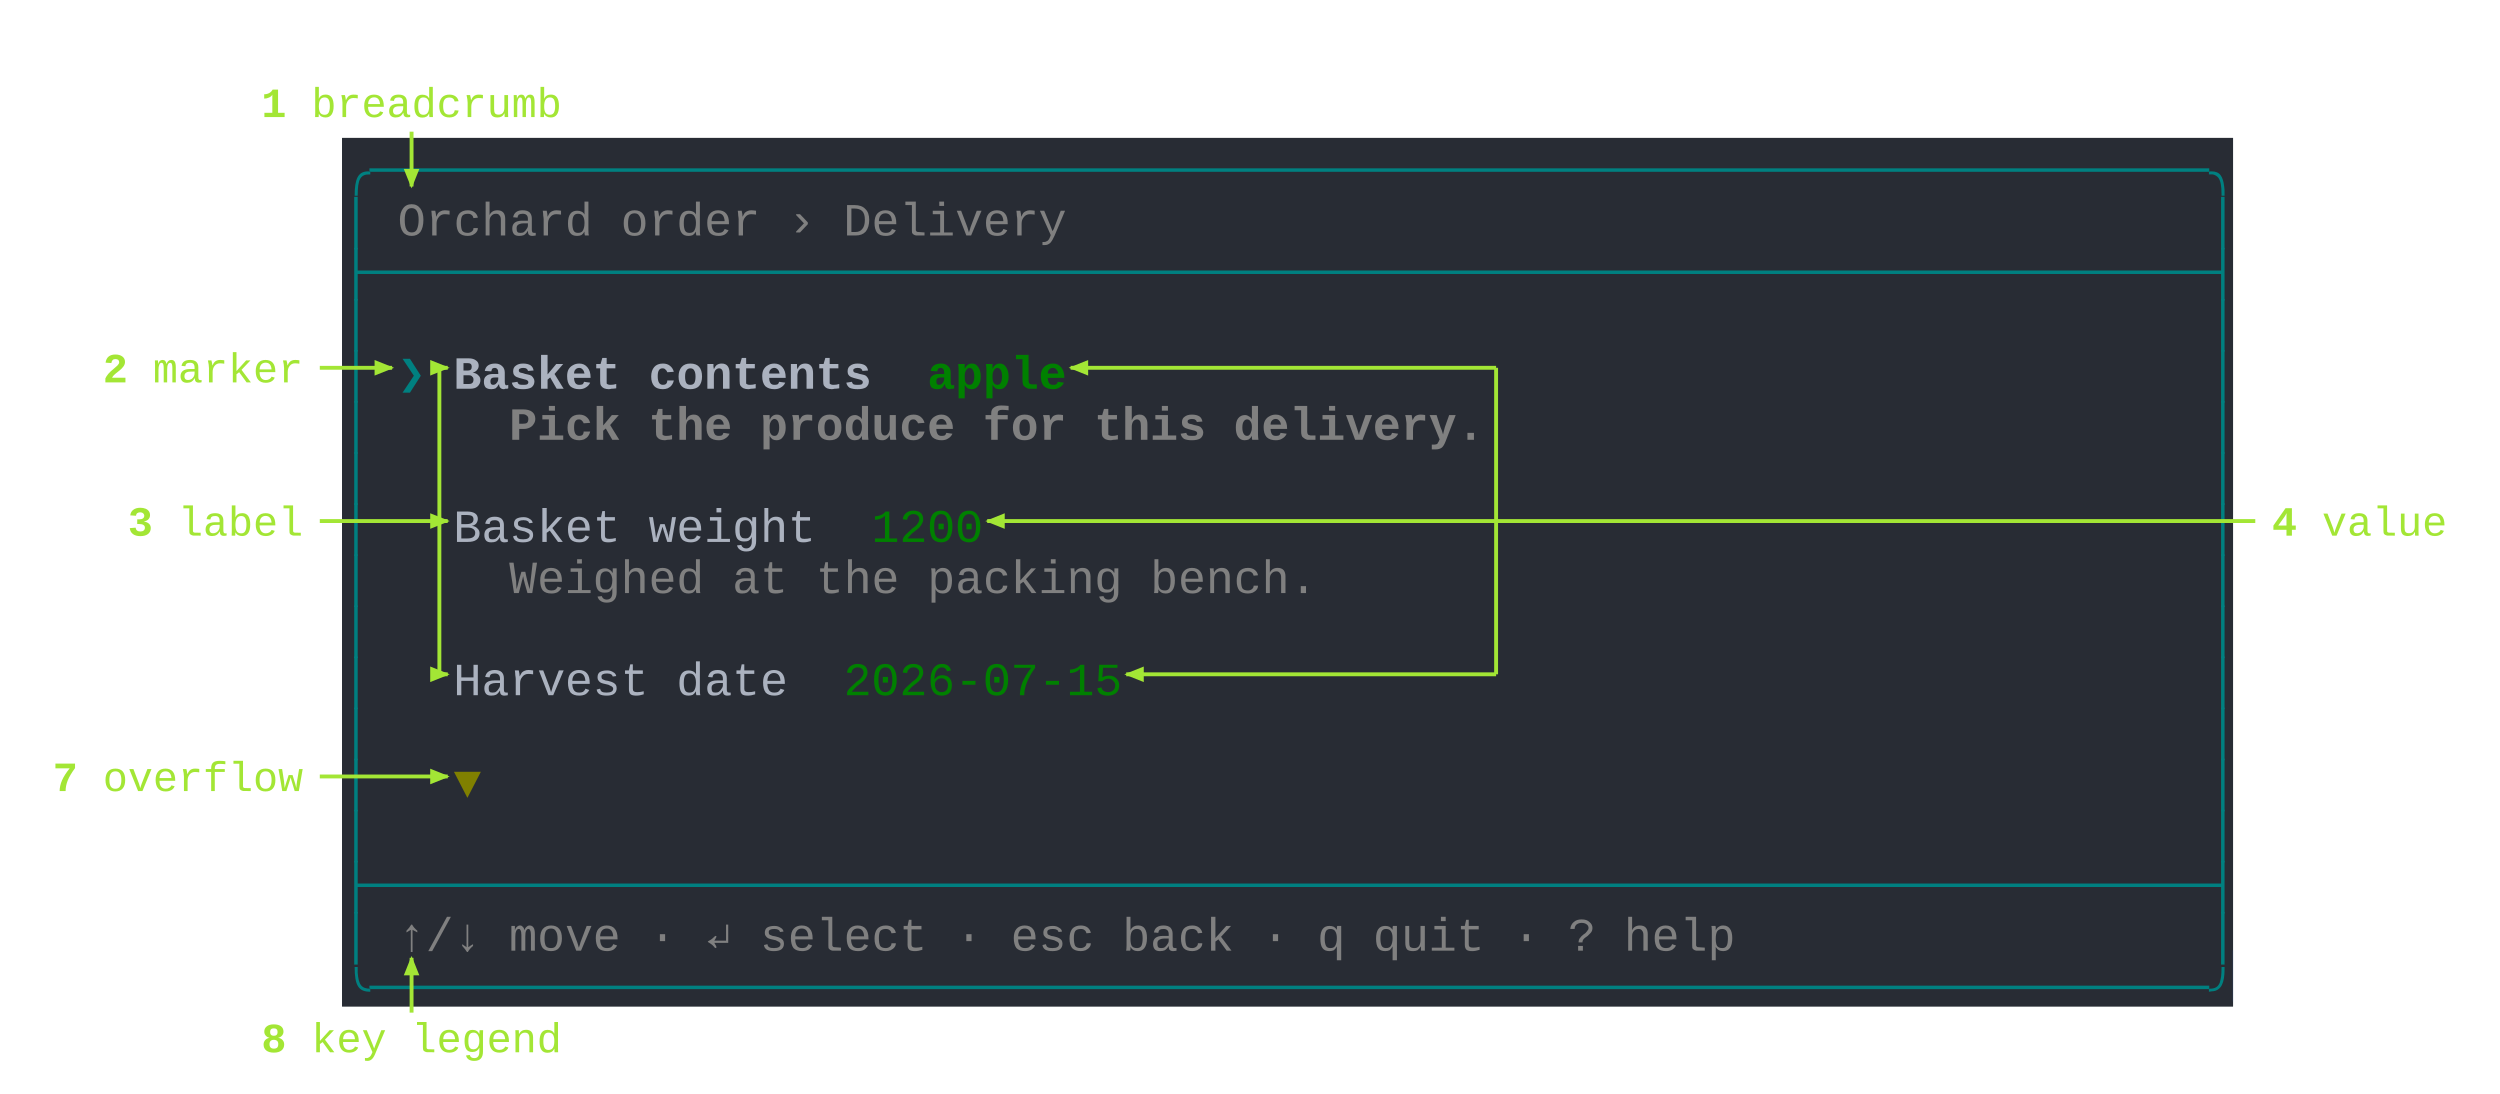
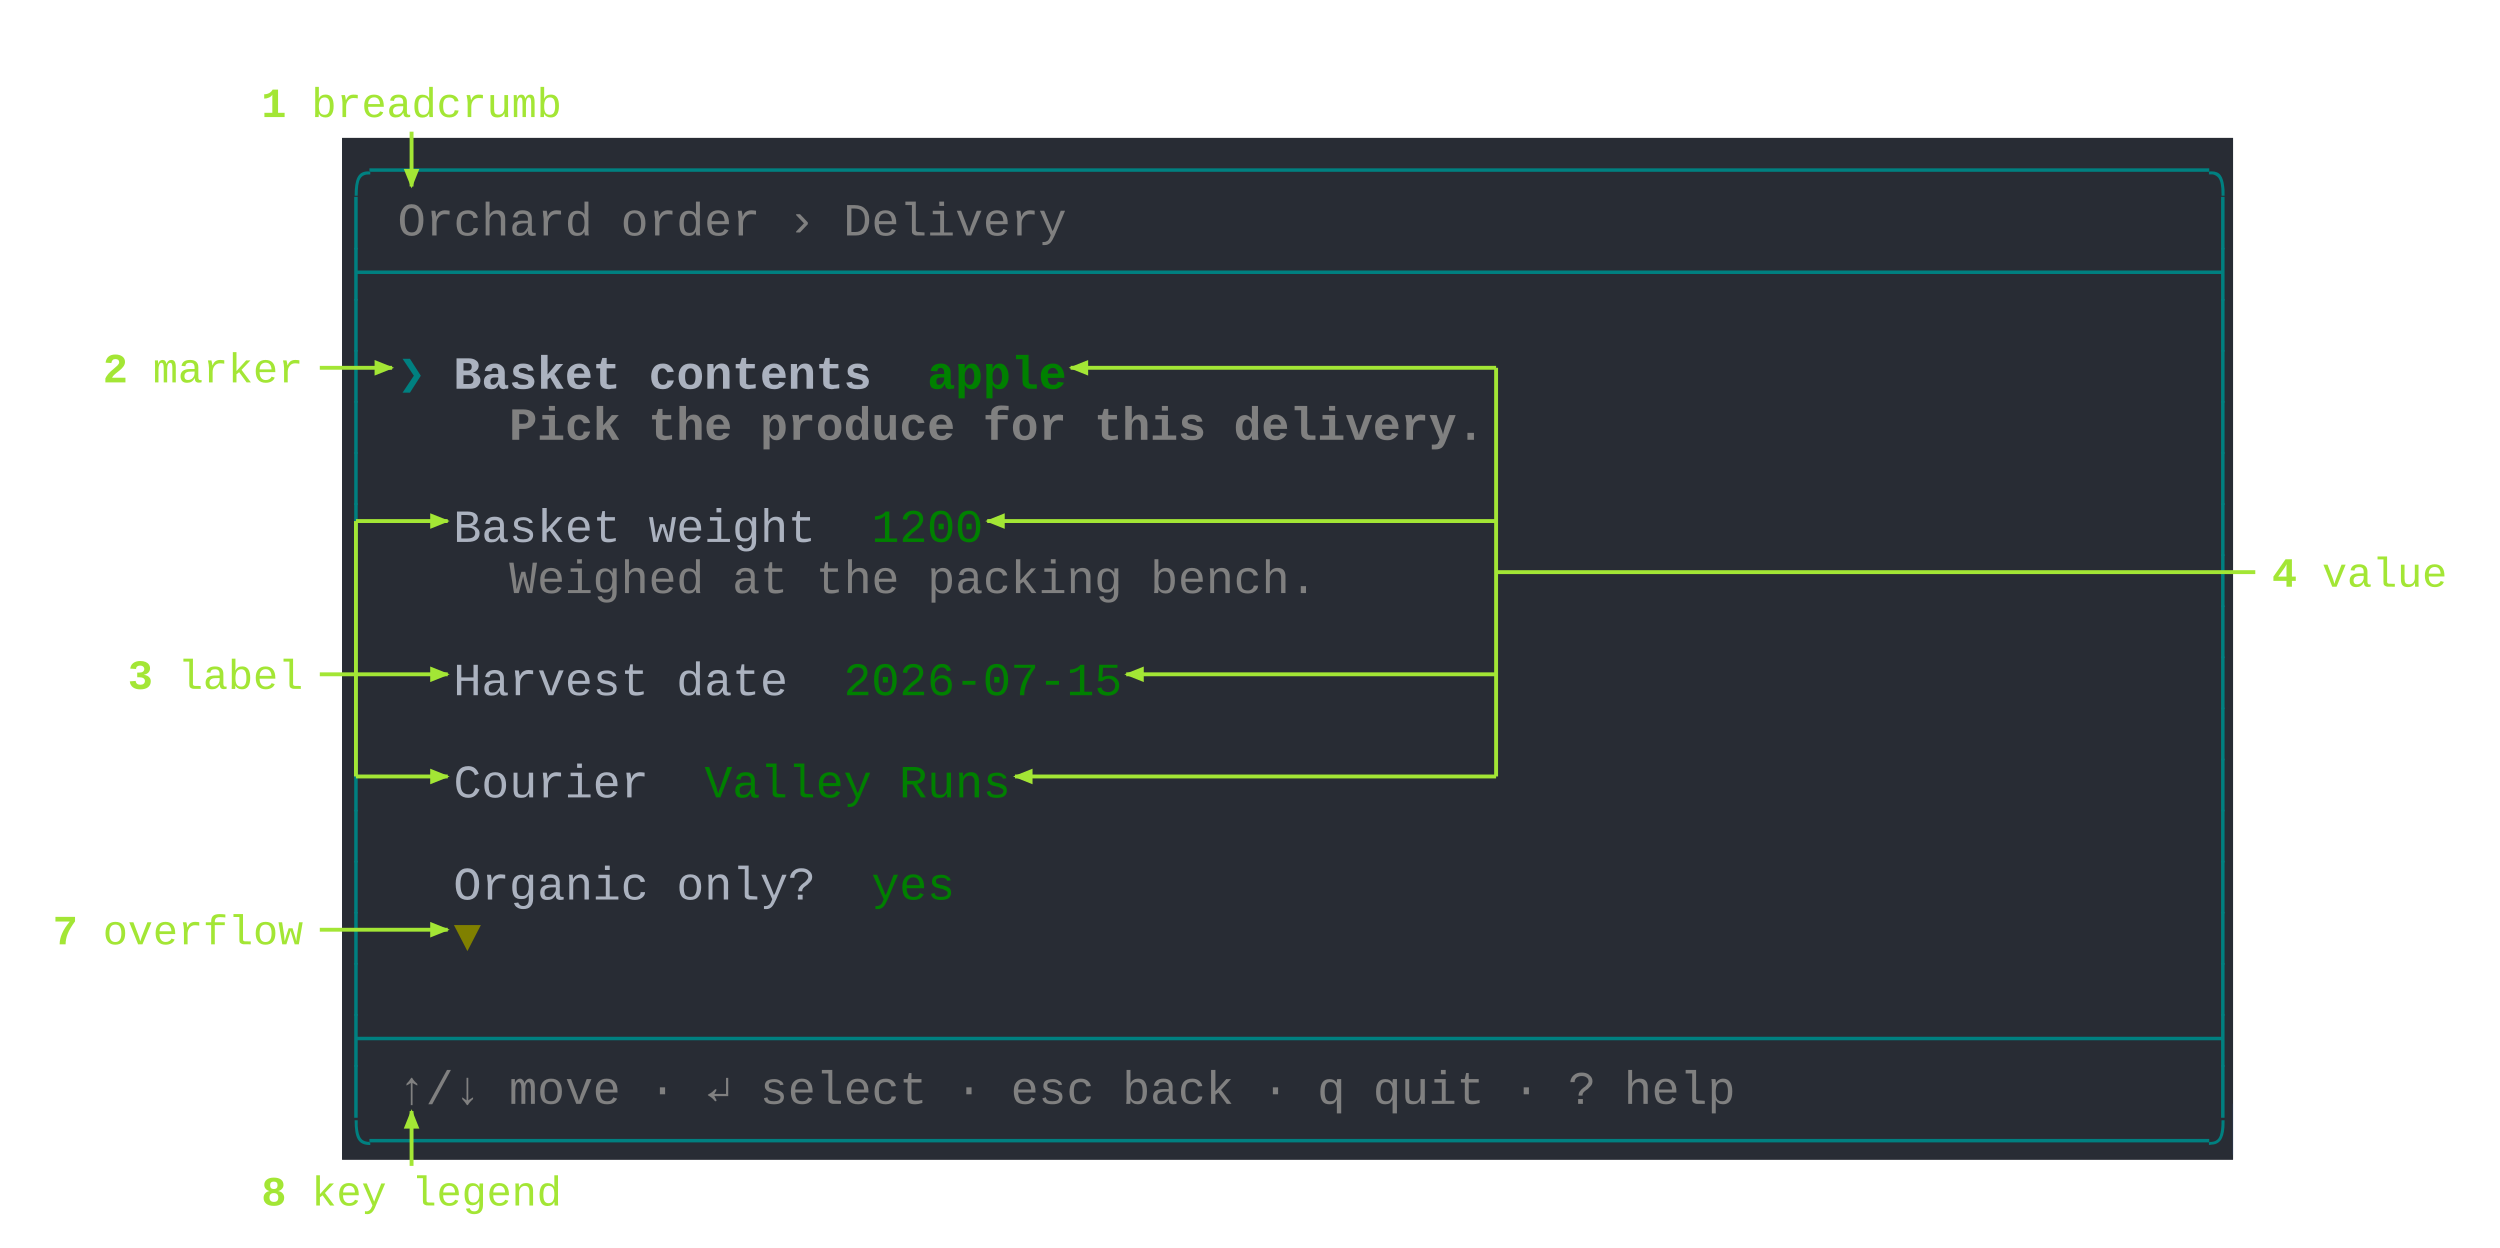
- <svg xmlns="http://www.w3.org/2000/svg" xmlns:xlink="http://www.w3.org/1999/xlink" width="899.00" height="393.39">
+ <svg xmlns="http://www.w3.org/2000/svg" xmlns:xlink="http://www.w3.org/1999/xlink" width="899.00" height="448.50">
  <defs>
    <marker id="anatomy-arrow" viewBox="0 0 10 10" refX="9" refY="5" markerWidth="5" markerHeight="5" orient="auto-start-reverse">
      <path d="M 0 1 L 10 5 L 0 9 z" fill="rgb(163,230,53)" />
    </marker>
  </defs>
  <g transform="translate(123.00,49.60)">
-     <svg width="680" height="312.29">
-       <rect width="680" height="312.29" rx="0" ry="0" class="a" />
-       <svg height="312.29" viewBox="0 0 68 31.229" width="680">
+     <svg width="680" height="367.4">
+       <rect width="680" height="367.4" rx="0" ry="0" class="a" />
+       <svg height="367.4" viewBox="0 0 68 36.74" width="680">
        <style>.a{fill:rgb(40,44,52)}.b{font-family:Consolas,"Courier New",Courier,"Liberation Mono",monospace}.c{fill:rgb(0,128,128);white-space:pre}.d{fill:transparent}.e{fill:rgb(82,139,255)}.f{fill:rgb(128,128,128);white-space:pre}.g{fill:rgb(0,128,128);font-weight:bold;white-space:pre}.h{fill:rgb(171,178,191);font-weight:bold;white-space:pre}.i{fill:rgb(0,128,0);font-weight:bold;white-space:pre}.j{fill:rgb(128,128,128);font-weight:bold;white-space:pre}.k{fill:rgb(171,178,191);white-space:pre}.l{fill:rgb(0,128,0);white-space:pre}.m{fill:rgb(128,128,0);font-weight:bold;white-space:pre}</style>
        <g font-family="Consolas, &quot;Courier New&quot;, Courier, &quot;Liberation Mono&quot;, monospace" font-size="1.67" class="b">
          <defs>
            <symbol id="1">
              <text x="0" y="1.67" class="c" textLength="68.136" lengthAdjust="spacingAndGlyphs">├──────────────────────────────────────────────────────────────────┤</text>
            </symbol>
            <symbol id="2">
              <text x="0" y="1.67" class="c" textLength="1.002" lengthAdjust="spacingAndGlyphs">│</text>
              <text x="67.134" y="1.67" class="c" textLength="1.002" lengthAdjust="spacingAndGlyphs">│</text>
            </symbol>
            <symbol id="a">
-               <rect height="17" width="68" x="0" y="0" class="d" />
+               <rect height="20" width="68" x="0" y="0" class="d" />
            </symbol>
            <symbol id="b">
              <rect height="1.837" width="1.102" class="e" />
            </symbol>
          </defs>
-           <rect height="31.229" width="68" class="a" />
+           <rect height="36.74" width="68" class="a" />
          <svg x="0" y="0" width="68">
            <svg x="0">
              <use xlink:href="#a" />
-               <use xlink:href="#b" x="67.996" y="29.217" />
+               <use xlink:href="#b" x="67.996" y="34.728" />
              <text x="0" y="1.67" class="c" textLength="68.136" lengthAdjust="spacingAndGlyphs">╭──────────────────────────────────────────────────────────────────╮</text>
              <text x="0" y="3.507" class="c" textLength="1.002" lengthAdjust="spacingAndGlyphs">│</text>
              <text x="2.004" y="3.507" class="f" textLength="7.014" lengthAdjust="spacingAndGlyphs">Orchard</text>
              <text x="10.02" y="3.507" class="f" textLength="5.01" lengthAdjust="spacingAndGlyphs">order</text>
              <text x="16.032" y="3.507" class="f" textLength="1.002" lengthAdjust="spacingAndGlyphs">›</text>
              <text x="18.036" y="3.507" class="f" textLength="8.016" lengthAdjust="spacingAndGlyphs">Delivery</text>
              <text x="67.134" y="3.507" class="c" textLength="1.002" lengthAdjust="spacingAndGlyphs">│</text>
              <use xlink:href="#1" y="3.674" />
              <use xlink:href="#2" y="5.511" />
              <text x="0" y="9.018" class="c" textLength="1.002" lengthAdjust="spacingAndGlyphs">│</text>
              <text x="2.004" y="9.018" class="g" textLength="1.002" lengthAdjust="spacingAndGlyphs">❯</text>
              <text x="4.008" y="9.018" class="h" textLength="6.012" lengthAdjust="spacingAndGlyphs">Basket</text>
              <text x="11.022" y="9.018" class="h" textLength="8.016" lengthAdjust="spacingAndGlyphs">contents</text>
              <text x="21.042" y="9.018" class="i" textLength="5.01" lengthAdjust="spacingAndGlyphs">apple</text>
              <text x="67.134" y="9.018" class="c" textLength="1.002" lengthAdjust="spacingAndGlyphs">│</text>
              <text x="0" y="10.855" class="c" textLength="1.002" lengthAdjust="spacingAndGlyphs">│</text>
              <text x="6.012" y="10.855" class="j" textLength="4.008" lengthAdjust="spacingAndGlyphs">Pick</text>
              <text x="11.022" y="10.855" class="j" textLength="3.006" lengthAdjust="spacingAndGlyphs">the</text>
              <text x="15.03" y="10.855" class="j" textLength="7.014" lengthAdjust="spacingAndGlyphs">produce</text>
              <text x="23.046" y="10.855" class="j" textLength="3.006" lengthAdjust="spacingAndGlyphs">for</text>
              <text x="27.054" y="10.855" class="j" textLength="4.008" lengthAdjust="spacingAndGlyphs">this</text>
              <text x="32.064" y="10.855" class="j" textLength="9.018" lengthAdjust="spacingAndGlyphs">delivery.</text>
              <text x="67.134" y="10.855" class="c" textLength="1.002" lengthAdjust="spacingAndGlyphs">│</text>
              <use xlink:href="#2" y="11.022" />
              <text x="0" y="14.529" class="c" textLength="1.002" lengthAdjust="spacingAndGlyphs">│</text>
              <text x="4.008" y="14.529" class="k" textLength="6.012" lengthAdjust="spacingAndGlyphs">Basket</text>
              <text x="11.022" y="14.529" class="k" textLength="6.012" lengthAdjust="spacingAndGlyphs">weight</text>
              <text x="19.038" y="14.529" class="l" textLength="4.008" lengthAdjust="spacingAndGlyphs">1200</text>
              <text x="67.134" y="14.529" class="c" textLength="1.002" lengthAdjust="spacingAndGlyphs">│</text>
              <text x="0" y="16.366" class="c" textLength="1.002" lengthAdjust="spacingAndGlyphs">│</text>
              <text x="6.012" y="16.366" class="f" textLength="7.014" lengthAdjust="spacingAndGlyphs">Weighed</text>
              <text x="14.028" y="16.366" class="f" textLength="2.004" lengthAdjust="spacingAndGlyphs">at</text>
              <text x="17.034" y="16.366" class="f" textLength="3.006" lengthAdjust="spacingAndGlyphs">the</text>
              <text x="21.042" y="16.366" class="f" textLength="7.014" lengthAdjust="spacingAndGlyphs">packing</text>
              <text x="29.058" y="16.366" class="f" textLength="6.012" lengthAdjust="spacingAndGlyphs">bench.</text>
              <text x="67.134" y="16.366" class="c" textLength="1.002" lengthAdjust="spacingAndGlyphs">│</text>
              <use xlink:href="#2" y="16.533" />
              <text x="0" y="20.04" class="c" textLength="1.002" lengthAdjust="spacingAndGlyphs">│</text>
              <text x="4.008" y="20.04" class="k" textLength="7.014" lengthAdjust="spacingAndGlyphs">Harvest</text>
              <text x="12.024" y="20.04" class="k" textLength="4.008" lengthAdjust="spacingAndGlyphs">date</text>
              <text x="18.036" y="20.04" class="l" textLength="10.02" lengthAdjust="spacingAndGlyphs">2026-07-15</text>
              <text x="67.134" y="20.04" class="c" textLength="1.002" lengthAdjust="spacingAndGlyphs">│</text>
              <use xlink:href="#2" y="20.207" />
              <text x="0" y="23.714" class="c" textLength="1.002" lengthAdjust="spacingAndGlyphs">│</text>
-               <text x="4.008" y="23.714" class="m" textLength="1.002" lengthAdjust="spacingAndGlyphs">▼</text>
+               <text x="4.008" y="23.714" class="k" textLength="7.014" lengthAdjust="spacingAndGlyphs">Courier</text>
+               <text x="13.026" y="23.714" class="l" textLength="6.012" lengthAdjust="spacingAndGlyphs">Valley</text>
+               <text x="20.04" y="23.714" class="l" textLength="4.008" lengthAdjust="spacingAndGlyphs">Runs</text>
              <text x="67.134" y="23.714" class="c" textLength="1.002" lengthAdjust="spacingAndGlyphs">│</text>
              <use xlink:href="#2" y="23.881" />
-               <use xlink:href="#1" y="25.718" />
+               <text x="0" y="27.388" class="c" textLength="1.002" lengthAdjust="spacingAndGlyphs">│</text>
+               <text x="4.008" y="27.388" class="k" textLength="7.014" lengthAdjust="spacingAndGlyphs">Organic</text>
+               <text x="12.024" y="27.388" class="k" textLength="5.01" lengthAdjust="spacingAndGlyphs">only?</text>
+               <text x="19.038" y="27.388" class="l" textLength="3.006" lengthAdjust="spacingAndGlyphs">yes</text>
+               <text x="67.134" y="27.388" class="c" textLength="1.002" lengthAdjust="spacingAndGlyphs">│</text>
              <text x="0" y="29.225" class="c" textLength="1.002" lengthAdjust="spacingAndGlyphs">│</text>
-               <text x="2.004" y="29.225" class="f" textLength="3.006" lengthAdjust="spacingAndGlyphs">↑/↓</text>
-               <text x="6.012" y="29.225" class="f" textLength="4.008" lengthAdjust="spacingAndGlyphs">move</text>
-               <text x="11.022" y="29.225" class="f" textLength="1.002" lengthAdjust="spacingAndGlyphs">·</text>
-               <text x="13.026" y="29.225" class="f" textLength="1.002" lengthAdjust="spacingAndGlyphs">↵</text>
-               <text x="15.03" y="29.225" class="f" textLength="6.012" lengthAdjust="spacingAndGlyphs">select</text>
-               <text x="22.044" y="29.225" class="f" textLength="1.002" lengthAdjust="spacingAndGlyphs">·</text>
-               <text x="24.048" y="29.225" class="f" textLength="3.006" lengthAdjust="spacingAndGlyphs">esc</text>
-               <text x="28.056" y="29.225" class="f" textLength="4.008" lengthAdjust="spacingAndGlyphs">back</text>
-               <text x="33.066" y="29.225" class="f" textLength="1.002" lengthAdjust="spacingAndGlyphs">·</text>
-               <text x="35.07" y="29.225" class="f" textLength="1.002" lengthAdjust="spacingAndGlyphs">q</text>
-               <text x="37.074" y="29.225" class="f" textLength="4.008" lengthAdjust="spacingAndGlyphs">quit</text>
-               <text x="42.084" y="29.225" class="f" textLength="1.002" lengthAdjust="spacingAndGlyphs">·</text>
-               <text x="44.088" y="29.225" class="f" textLength="1.002" lengthAdjust="spacingAndGlyphs">?</text>
-               <text x="46.092" y="29.225" class="f" textLength="4.008" lengthAdjust="spacingAndGlyphs">help</text>
+               <text x="4.008" y="29.225" class="m" textLength="1.002" lengthAdjust="spacingAndGlyphs">▼</text>
              <text x="67.134" y="29.225" class="c" textLength="1.002" lengthAdjust="spacingAndGlyphs">│</text>
-               <text x="0" y="31.062" class="c" textLength="68.136" lengthAdjust="spacingAndGlyphs">╰──────────────────────────────────────────────────────────────────╯</text>
+               <use xlink:href="#2" y="29.392" />
+               <use xlink:href="#1" y="31.229" />
+               <text x="0" y="34.736" class="c" textLength="1.002" lengthAdjust="spacingAndGlyphs">│</text>
+               <text x="2.004" y="34.736" class="f" textLength="3.006" lengthAdjust="spacingAndGlyphs">↑/↓</text>
+               <text x="6.012" y="34.736" class="f" textLength="4.008" lengthAdjust="spacingAndGlyphs">move</text>
+               <text x="11.022" y="34.736" class="f" textLength="1.002" lengthAdjust="spacingAndGlyphs">·</text>
+               <text x="13.026" y="34.736" class="f" textLength="1.002" lengthAdjust="spacingAndGlyphs">↵</text>
+               <text x="15.03" y="34.736" class="f" textLength="6.012" lengthAdjust="spacingAndGlyphs">select</text>
+               <text x="22.044" y="34.736" class="f" textLength="1.002" lengthAdjust="spacingAndGlyphs">·</text>
+               <text x="24.048" y="34.736" class="f" textLength="3.006" lengthAdjust="spacingAndGlyphs">esc</text>
+               <text x="28.056" y="34.736" class="f" textLength="4.008" lengthAdjust="spacingAndGlyphs">back</text>
+               <text x="33.066" y="34.736" class="f" textLength="1.002" lengthAdjust="spacingAndGlyphs">·</text>
+               <text x="35.07" y="34.736" class="f" textLength="1.002" lengthAdjust="spacingAndGlyphs">q</text>
+               <text x="37.074" y="34.736" class="f" textLength="4.008" lengthAdjust="spacingAndGlyphs">quit</text>
+               <text x="42.084" y="34.736" class="f" textLength="1.002" lengthAdjust="spacingAndGlyphs">·</text>
+               <text x="44.088" y="34.736" class="f" textLength="1.002" lengthAdjust="spacingAndGlyphs">?</text>
+               <text x="46.092" y="34.736" class="f" textLength="4.008" lengthAdjust="spacingAndGlyphs">help</text>
+               <text x="67.134" y="34.736" class="c" textLength="1.002" lengthAdjust="spacingAndGlyphs">│</text>
+               <text x="0" y="36.573" class="c" textLength="68.136" lengthAdjust="spacingAndGlyphs">╰──────────────────────────────────────────────────────────────────╯</text>
            </svg>
          </svg>
        </g>
      </svg>
    </svg>
  </g>
  <g>
    <path d="M 148.00 47.35 L 148.00 67.05" fill="none" stroke="rgb(163,230,53)" stroke-width="1.4" marker-end="url(#anatomy-arrow)" />
    <text x="148.00" y="42.10" text-anchor="middle" fill="rgb(163,230,53)" font-family="Consolas, &quot;Courier New&quot;, Courier, monospace" font-size="15.0">
      <tspan font-weight="bold">1</tspan>  breadcrumb</text>
    <path d="M 115.00 132.26 L 117.00 132.26 L 141.00 132.26" fill="none" stroke="rgb(163,230,53)" stroke-width="1.4" stroke-linejoin="round" marker-end="url(#anatomy-arrow)" />
    <text x="109.00" y="137.51" text-anchor="end" fill="rgb(163,230,53)" font-family="Consolas, &quot;Courier New&quot;, Courier, monospace" font-size="15.0">
      <tspan font-weight="bold">2</tspan>  marker</text>
-     <path d="M 158.00 132.26 L 158.00 242.48" fill="none" stroke="rgb(163,230,53)" stroke-width="1.4" />
-     <path d="M 115.00 187.37 L 158.00 187.37" fill="none" stroke="rgb(163,230,53)" stroke-width="1.4" />
-     <path d="M 158.00 132.26 L 161.00 132.26" fill="none" stroke="rgb(163,230,53)" stroke-width="1.4" marker-end="url(#anatomy-arrow)" />
-     <path d="M 158.00 187.37 L 161.00 187.37" fill="none" stroke="rgb(163,230,53)" stroke-width="1.4" marker-end="url(#anatomy-arrow)" />
-     <path d="M 158.00 242.48 L 161.00 242.48" fill="none" stroke="rgb(163,230,53)" stroke-width="1.4" marker-end="url(#anatomy-arrow)" />
-     <text x="109.00" y="192.62" text-anchor="end" fill="rgb(163,230,53)" font-family="Consolas, &quot;Courier New&quot;, Courier, monospace" font-size="15.0">
-       <tspan font-weight="bold">3</tspan>  label</text>
-     <path d="M 538.00 132.26 L 538.00 242.48" fill="none" stroke="rgb(163,230,53)" stroke-width="1.4" />
-     <path d="M 811.00 187.37 L 538.00 187.37" fill="none" stroke="rgb(163,230,53)" stroke-width="1.4" />
+     <path d="M 538.00 132.26 L 538.00 279.22" fill="none" stroke="rgb(163,230,53)" stroke-width="1.4" />
+     <path d="M 811.00 205.74 L 538.00 205.74" fill="none" stroke="rgb(163,230,53)" stroke-width="1.4" />
    <path d="M 538.00 132.26 L 385.00 132.26" fill="none" stroke="rgb(163,230,53)" stroke-width="1.4" marker-end="url(#anatomy-arrow)" />
    <path d="M 538.00 187.37 L 355.00 187.37" fill="none" stroke="rgb(163,230,53)" stroke-width="1.4" marker-end="url(#anatomy-arrow)" />
    <path d="M 538.00 242.48 L 405.00 242.48" fill="none" stroke="rgb(163,230,53)" stroke-width="1.4" marker-end="url(#anatomy-arrow)" />
-     <text x="817.00" y="192.62" text-anchor="start" fill="rgb(163,230,53)" font-family="Consolas, &quot;Courier New&quot;, Courier, monospace" font-size="15.0">
+     <path d="M 538.00 279.22 L 365.00 279.22" fill="none" stroke="rgb(163,230,53)" stroke-width="1.4" marker-end="url(#anatomy-arrow)" />
+     <text x="817.00" y="210.99" text-anchor="start" fill="rgb(163,230,53)" font-family="Consolas, &quot;Courier New&quot;, Courier, monospace" font-size="15.0">
      <tspan font-weight="bold">4</tspan>  value</text>
-     <path d="M 115.00 279.22 L 117.00 279.22 L 161.00 279.22" fill="none" stroke="rgb(163,230,53)" stroke-width="1.4" stroke-linejoin="round" marker-end="url(#anatomy-arrow)" />
-     <text x="109.00" y="284.47" text-anchor="end" fill="rgb(163,230,53)" font-family="Consolas, &quot;Courier New&quot;, Courier, monospace" font-size="15.0">
+     <path d="M 128.00 187.37 L 128.00 279.22" fill="none" stroke="rgb(163,230,53)" stroke-width="1.4" />
+     <path d="M 115.00 242.48 L 128.00 242.48" fill="none" stroke="rgb(163,230,53)" stroke-width="1.4" />
+     <path d="M 128.00 187.37 L 161.00 187.37" fill="none" stroke="rgb(163,230,53)" stroke-width="1.4" marker-end="url(#anatomy-arrow)" />
+     <path d="M 128.00 242.48 L 161.00 242.48" fill="none" stroke="rgb(163,230,53)" stroke-width="1.4" marker-end="url(#anatomy-arrow)" />
+     <path d="M 128.00 279.22 L 161.00 279.22" fill="none" stroke="rgb(163,230,53)" stroke-width="1.4" marker-end="url(#anatomy-arrow)" />
+     <text x="109.00" y="247.73" text-anchor="end" fill="rgb(163,230,53)" font-family="Consolas, &quot;Courier New&quot;, Courier, monospace" font-size="15.0">
+       <tspan font-weight="bold">3</tspan>  label</text>
+     <path d="M 115.00 334.33 L 117.00 334.33 L 161.00 334.33" fill="none" stroke="rgb(163,230,53)" stroke-width="1.4" stroke-linejoin="round" marker-end="url(#anatomy-arrow)" />
+     <text x="109.00" y="339.58" text-anchor="end" fill="rgb(163,230,53)" font-family="Consolas, &quot;Courier New&quot;, Courier, monospace" font-size="15.0">
      <tspan font-weight="bold">7</tspan>  overflow</text>
-     <path d="M 148.00 364.14 L 148.00 344.44" fill="none" stroke="rgb(163,230,53)" stroke-width="1.4" marker-end="url(#anatomy-arrow)" />
-     <text x="148.00" y="378.39" text-anchor="middle" fill="rgb(163,230,53)" font-family="Consolas, &quot;Courier New&quot;, Courier, monospace" font-size="15.0">
+     <path d="M 148.00 419.25 L 148.00 399.55" fill="none" stroke="rgb(163,230,53)" stroke-width="1.4" marker-end="url(#anatomy-arrow)" />
+     <text x="148.00" y="433.50" text-anchor="middle" fill="rgb(163,230,53)" font-family="Consolas, &quot;Courier New&quot;, Courier, monospace" font-size="15.0">
      <tspan font-weight="bold">8</tspan>  key legend</text>
  </g>
</svg>
